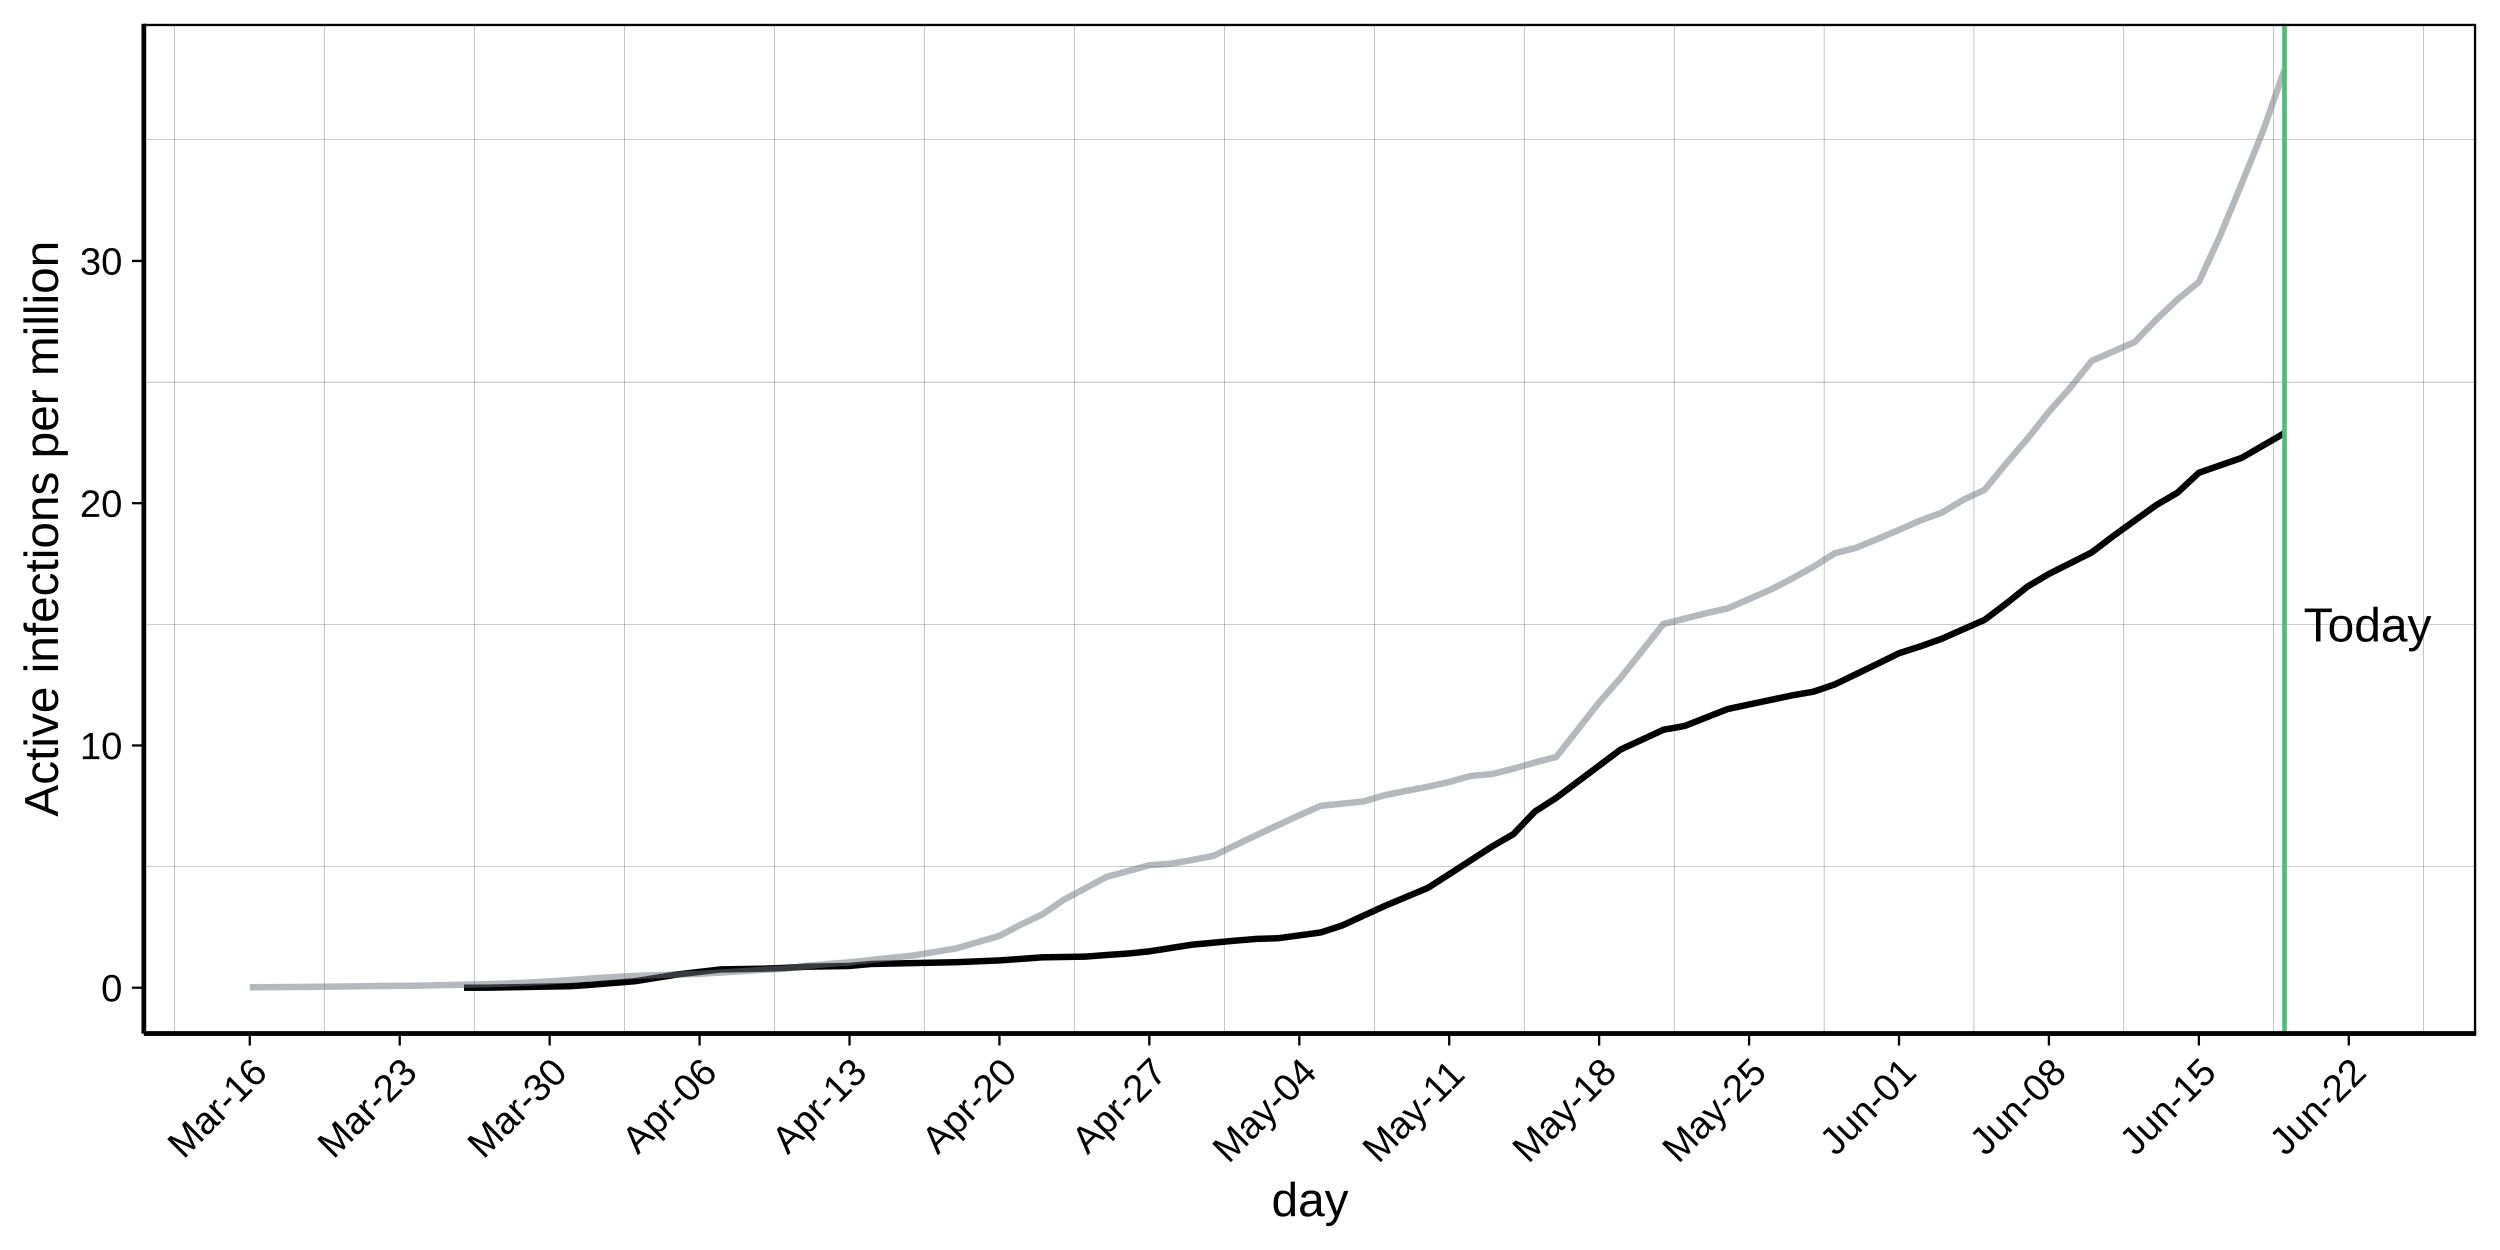
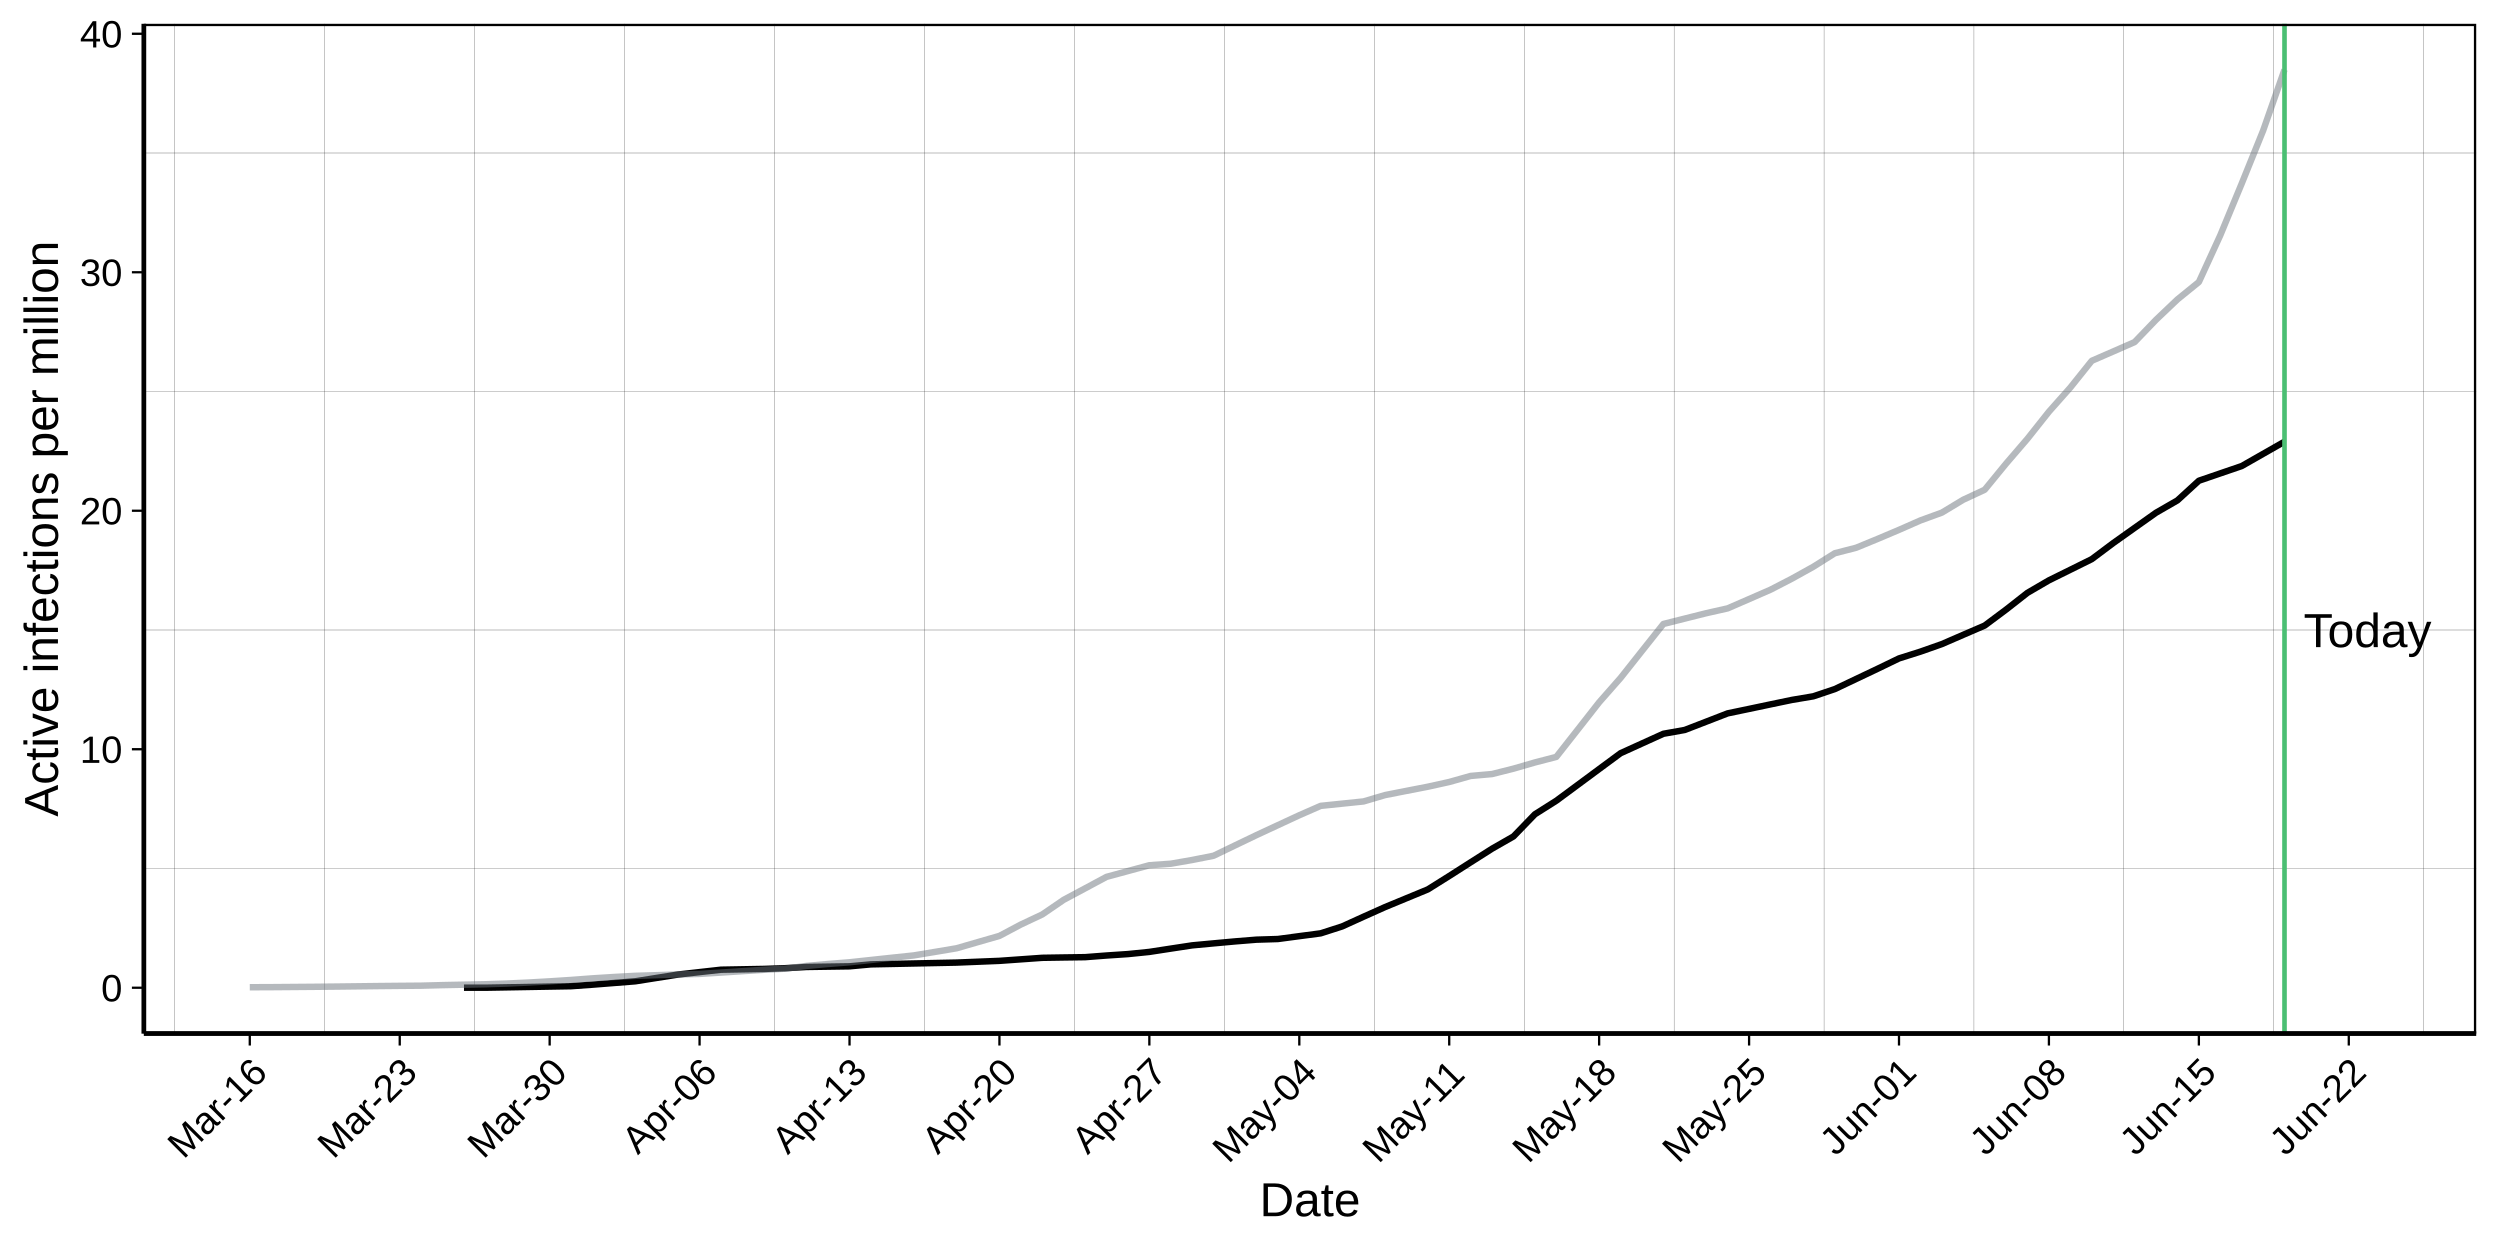
<svg xmlns="http://www.w3.org/2000/svg" viewBox="0 0 576.00 288.00">
  <defs>
    <style type="text/css">
    line, polyline, polygon, path, rect, circle {
      fill: none;
      stroke: #000000;
      stroke-linecap: round;
      stroke-linejoin: round;
      stroke-miterlimit: 10.00;
    }
  </style>
  </defs>
  <rect width="100%" height="100%" style="stroke: none; fill: #FFFFFF;" />
  <rect x="0.00" y="0.00" width="576.00" height="288.00" style="stroke-width: 1.07; stroke: #FFFFFF; fill: #FFFFFF;" />
  <defs>
    <clipPath id="cpMzMuMTN8NTcwLjUyfDIzOC4xNXw1LjQ4">
      <rect x="33.13" y="5.48" width="537.39" height="232.67" />
    </clipPath>
  </defs>
  <rect x="33.13" y="5.48" width="537.39" height="232.67" style="stroke-width: 1.07; stroke: none; fill: #FFFFFF;" clip-path="url(#cpMzMuMTN8NTcwLjUyfDIzOC4xNXw1LjQ4)" />
-   <polyline points="33.13,199.66 570.52,199.66 " style="stroke-width: 0.053; stroke-linecap: butt;" clip-path="url(#cpMzMuMTN8NTcwLjUyfDIzOC4xNXw1LjQ4)" />
-   <polyline points="33.13,143.85 570.52,143.85 " style="stroke-width: 0.053; stroke-linecap: butt;" clip-path="url(#cpMzMuMTN8NTcwLjUyfDIzOC4xNXw1LjQ4)" />
-   <polyline points="33.13,88.03 570.52,88.03 " style="stroke-width: 0.053; stroke-linecap: butt;" clip-path="url(#cpMzMuMTN8NTcwLjUyfDIzOC4xNXw1LjQ4)" />
-   <polyline points="33.13,32.22 570.52,32.22 " style="stroke-width: 0.053; stroke-linecap: butt;" clip-path="url(#cpMzMuMTN8NTcwLjUyfDIzOC4xNXw1LjQ4)" />
+   <polyline points="33.13,200.10 570.52,200.10 " style="stroke-width: 0.053; stroke-linecap: butt;" clip-path="url(#cpMzMuMTN8NTcwLjUyfDIzOC4xNXw1LjQ4)" />
+   <polyline points="33.13,145.15 570.52,145.15 " style="stroke-width: 0.053; stroke-linecap: butt;" clip-path="url(#cpMzMuMTN8NTcwLjUyfDIzOC4xNXw1LjQ4)" />
+   <polyline points="33.13,90.20 570.52,90.20 " style="stroke-width: 0.053; stroke-linecap: butt;" clip-path="url(#cpMzMuMTN8NTcwLjUyfDIzOC4xNXw1LjQ4)" />
+   <polyline points="33.13,35.25 570.52,35.25 " style="stroke-width: 0.053; stroke-linecap: butt;" clip-path="url(#cpMzMuMTN8NTcwLjUyfDIzOC4xNXw1LjQ4)" />
  <polyline points="40.28,238.15 40.28,5.48 " style="stroke-width: 0.053; stroke-linecap: butt;" clip-path="url(#cpMzMuMTN8NTcwLjUyfDIzOC4xNXw1LjQ4)" />
  <polyline points="74.83,238.15 74.83,5.48 " style="stroke-width: 0.053; stroke-linecap: butt;" clip-path="url(#cpMzMuMTN8NTcwLjUyfDIzOC4xNXw1LjQ4)" />
  <polyline points="109.37,238.15 109.37,5.48 " style="stroke-width: 0.053; stroke-linecap: butt;" clip-path="url(#cpMzMuMTN8NTcwLjUyfDIzOC4xNXw1LjQ4)" />
  <polyline points="143.91,238.15 143.91,5.48 " style="stroke-width: 0.053; stroke-linecap: butt;" clip-path="url(#cpMzMuMTN8NTcwLjUyfDIzOC4xNXw1LjQ4)" />
  <polyline points="178.46,238.15 178.46,5.48 " style="stroke-width: 0.053; stroke-linecap: butt;" clip-path="url(#cpMzMuMTN8NTcwLjUyfDIzOC4xNXw1LjQ4)" />
  <polyline points="213.00,238.15 213.00,5.48 " style="stroke-width: 0.053; stroke-linecap: butt;" clip-path="url(#cpMzMuMTN8NTcwLjUyfDIzOC4xNXw1LjQ4)" />
  <polyline points="247.54,238.15 247.54,5.48 " style="stroke-width: 0.053; stroke-linecap: butt;" clip-path="url(#cpMzMuMTN8NTcwLjUyfDIzOC4xNXw1LjQ4)" />
  <polyline points="282.09,238.15 282.09,5.48 " style="stroke-width: 0.053; stroke-linecap: butt;" clip-path="url(#cpMzMuMTN8NTcwLjUyfDIzOC4xNXw1LjQ4)" />
  <polyline points="316.63,238.15 316.63,5.48 " style="stroke-width: 0.053; stroke-linecap: butt;" clip-path="url(#cpMzMuMTN8NTcwLjUyfDIzOC4xNXw1LjQ4)" />
  <polyline points="351.17,238.15 351.17,5.48 " style="stroke-width: 0.053; stroke-linecap: butt;" clip-path="url(#cpMzMuMTN8NTcwLjUyfDIzOC4xNXw1LjQ4)" />
  <polyline points="385.71,238.15 385.71,5.48 " style="stroke-width: 0.053; stroke-linecap: butt;" clip-path="url(#cpMzMuMTN8NTcwLjUyfDIzOC4xNXw1LjQ4)" />
  <polyline points="420.26,238.15 420.26,5.48 " style="stroke-width: 0.053; stroke-linecap: butt;" clip-path="url(#cpMzMuMTN8NTcwLjUyfDIzOC4xNXw1LjQ4)" />
  <polyline points="454.80,238.15 454.80,5.48 " style="stroke-width: 0.053; stroke-linecap: butt;" clip-path="url(#cpMzMuMTN8NTcwLjUyfDIzOC4xNXw1LjQ4)" />
  <polyline points="489.34,238.15 489.34,5.48 " style="stroke-width: 0.053; stroke-linecap: butt;" clip-path="url(#cpMzMuMTN8NTcwLjUyfDIzOC4xNXw1LjQ4)" />
  <polyline points="523.89,238.15 523.89,5.48 " style="stroke-width: 0.053; stroke-linecap: butt;" clip-path="url(#cpMzMuMTN8NTcwLjUyfDIzOC4xNXw1LjQ4)" />
  <polyline points="558.43,238.15 558.43,5.48 " style="stroke-width: 0.053; stroke-linecap: butt;" clip-path="url(#cpMzMuMTN8NTcwLjUyfDIzOC4xNXw1LjQ4)" />
-   <polyline points="106.90,227.57 111.84,227.57 131.58,227.21 136.51,226.86 146.38,226.06 151.31,225.27 156.25,224.48 161.18,223.92 166.12,223.35 175.99,223.18 180.92,223.00 185.86,222.72 195.73,222.56 200.66,222.10 220.40,221.69 230.27,221.28 235.21,220.93 240.14,220.57 245.07,220.49 250.01,220.41 254.94,220.03 259.88,219.70 264.81,219.19 269.75,218.42 274.68,217.65 279.62,217.19 284.55,216.73 289.49,216.32 294.42,216.17 299.36,215.51 304.29,214.84 309.23,213.23 314.16,210.96 319.10,208.71 324.03,206.64 328.97,204.57 333.90,201.42 338.83,198.23 343.77,195.03 348.70,192.17 353.64,186.98 358.57,183.81 363.51,180.10 368.44,176.40 373.38,172.69 378.31,170.42 383.25,168.14 388.18,167.25 393.12,165.30 398.05,163.36 402.99,162.31 407.92,161.27 412.86,160.22 417.79,159.37 422.73,157.69 427.66,155.31 432.59,152.93 437.53,150.50 442.46,148.92 447.40,147.16 452.33,144.98 457.27,142.81 462.20,139.08 467.14,135.14 472.07,132.23 477.01,129.75 481.94,127.27 486.88,123.51 491.81,119.96 496.75,116.40 501.68,113.52 506.62,108.92 511.55,107.20 516.49,105.49 521.42,102.64 526.35,99.78 " style="stroke-width: 1.49; stroke-linecap: butt;" clip-path="url(#cpMzMuMTN8NTcwLjUyfDIzOC4xNXw1LjQ4)" />
+   <polyline points="106.90,227.57 111.84,227.57 131.58,227.22 136.51,226.87 146.38,226.09 151.31,225.31 156.25,224.53 161.18,223.97 166.12,223.42 175.99,223.24 180.92,223.07 185.86,222.79 195.73,222.64 200.66,222.19 220.40,221.78 230.27,221.38 235.21,221.03 240.14,220.68 245.07,220.60 250.01,220.53 254.94,220.15 259.88,219.82 264.81,219.32 269.75,218.56 274.68,217.81 279.62,217.35 284.55,216.90 289.49,216.50 294.42,216.35 299.36,215.69 304.29,215.04 309.23,213.45 314.16,211.21 319.10,209.00 324.03,206.96 328.97,204.92 333.90,201.83 338.83,198.68 343.77,195.54 348.70,192.72 353.64,187.61 358.57,184.49 363.51,180.84 368.44,177.19 373.38,173.54 378.31,171.30 383.25,169.06 388.18,168.18 393.12,166.27 398.05,164.36 402.99,163.33 407.92,162.29 412.86,161.26 417.79,160.43 422.73,158.77 427.66,156.43 432.59,154.09 437.53,151.70 442.46,150.14 447.40,148.40 452.33,146.26 457.27,144.13 462.20,140.45 467.14,136.58 472.07,133.71 477.01,131.27 481.94,128.83 486.88,125.13 491.81,121.63 496.75,118.13 501.68,115.29 506.62,110.76 511.55,109.07 516.49,107.38 521.42,104.57 526.35,101.76 " style="stroke-width: 1.49; stroke-linecap: butt;" clip-path="url(#cpMzMuMTN8NTcwLjUyfDIzOC4xNXw1LjQ4)" />
  <polyline points="57.55,227.46 62.49,227.44 67.42,227.40 72.36,227.36 77.29,227.31 82.23,227.25 87.16,227.19 92.10,227.14 97.03,227.10 101.97,226.97 106.90,226.87 111.84,226.77 116.77,226.61 121.71,226.38 126.64,226.10 131.58,225.78 136.51,225.41 141.45,225.10 146.38,224.83 151.31,224.68 156.25,224.51 161.18,224.39 166.12,224.08 171.05,223.76 175.99,223.44 180.92,223.18 185.86,222.54 190.79,222.10 195.73,221.71 200.66,221.18 205.60,220.65 210.53,220.13 215.47,219.31 220.40,218.48 225.34,217.05 230.27,215.63 235.21,213.01 240.14,210.69 245.07,207.32 250.01,204.68 254.94,202.03 259.88,200.69 264.81,199.35 269.75,199.00 274.68,198.14 279.62,197.16 284.55,194.78 289.49,192.41 294.42,190.12 299.36,187.83 304.29,185.67 309.23,185.16 314.16,184.65 319.10,183.19 324.03,182.22 328.97,181.26 333.90,180.17 338.83,178.78 343.77,178.34 348.70,177.10 353.64,175.67 358.57,174.39 363.51,168.11 368.44,161.82 373.38,156.20 378.31,149.98 383.25,143.76 388.18,142.52 393.12,141.28 398.05,140.17 402.99,138.02 407.92,135.87 412.86,133.32 417.79,130.58 422.73,127.47 427.66,126.20 432.59,124.17 437.53,122.08 442.46,119.91 447.40,118.11 452.33,115.14 457.27,112.84 462.20,106.82 467.14,101.07 472.07,94.86 477.01,89.29 481.94,83.13 486.88,80.98 491.81,78.82 496.75,73.68 501.68,68.99 506.62,64.98 511.55,54.22 516.49,42.29 521.42,30.10 526.35,16.06 " style="stroke-width: 1.49; stroke: #6C757D; stroke-opacity: 0.50; stroke-linecap: butt;" clip-path="url(#cpMzMuMTN8NTcwLjUyfDIzOC4xNXw1LjQ4)" />
  <line x1="526.35" y1="238.15" x2="526.35" y2="5.48" style="stroke-width: 1.07; stroke: #4BBF73; stroke-linecap: butt;" clip-path="url(#cpMzMuMTN8NTcwLjUyfDIzOC4xNXw1LjQ4)" />
  <g clip-path="url(#cpMzMuMTN8NTcwLjUyfDIzOC4xNXw1LjQ4)">
-     <text x="530.75" y="147.80" style="font-size: 11.04px; font-family: Arial;" textLength="30.68px" lengthAdjust="spacingAndGlyphs">Today</text>
+     <text x="530.75" y="149.10" style="font-size: 11.04px; font-family: Arial;" textLength="30.68px" lengthAdjust="spacingAndGlyphs">Today</text>
  </g>
  <rect x="33.13" y="5.48" width="537.39" height="232.67" style="stroke-width: 1.07;" clip-path="url(#cpMzMuMTN8NTcwLjUyfDIzOC4xNXw1LjQ4)" />
  <defs>
    <clipPath id="cpMC4wMHw1NzYuMDB8Mjg4LjAwfDAuMDA=">
      <rect x="0.00" y="0.00" width="576.00" height="288.00" />
    </clipPath>
  </defs>
  <polyline points="33.13,238.15 33.13,5.48 " style="stroke-width: 1.07; stroke-linecap: butt;" clip-path="url(#cpMC4wMHw1NzYuMDB8Mjg4LjAwfDAuMDA=)" />
  <g clip-path="url(#cpMC4wMHw1NzYuMDB8Mjg4LjAwfDAuMDA=)">
    <text x="23.30" y="230.72" style="font-size: 8.80px; font-family: Arial;" textLength="4.89px" lengthAdjust="spacingAndGlyphs">0</text>
  </g>
  <g clip-path="url(#cpMC4wMHw1NzYuMDB8Mjg4LjAwfDAuMDA=)">
-     <text x="18.41" y="174.91" style="font-size: 8.80px; font-family: Arial;" textLength="9.79px" lengthAdjust="spacingAndGlyphs">10</text>
+     <text x="18.41" y="175.77" style="font-size: 8.80px; font-family: Arial;" textLength="9.79px" lengthAdjust="spacingAndGlyphs">10</text>
  </g>
  <g clip-path="url(#cpMC4wMHw1NzYuMDB8Mjg4LjAwfDAuMDA=)">
-     <text x="18.41" y="119.09" style="font-size: 8.80px; font-family: Arial;" textLength="9.79px" lengthAdjust="spacingAndGlyphs">20</text>
+     <text x="18.41" y="120.82" style="font-size: 8.80px; font-family: Arial;" textLength="9.79px" lengthAdjust="spacingAndGlyphs">20</text>
  </g>
  <g clip-path="url(#cpMC4wMHw1NzYuMDB8Mjg4LjAwfDAuMDA=)">
-     <text x="18.41" y="63.28" style="font-size: 8.80px; font-family: Arial;" textLength="9.79px" lengthAdjust="spacingAndGlyphs">30</text>
+     <text x="18.41" y="65.88" style="font-size: 8.80px; font-family: Arial;" textLength="9.79px" lengthAdjust="spacingAndGlyphs">30</text>
+   </g>
+   <g clip-path="url(#cpMC4wMHw1NzYuMDB8Mjg4LjAwfDAuMDA=)">
+     <text x="18.41" y="10.93" style="font-size: 8.80px; font-family: Arial;" textLength="9.79px" lengthAdjust="spacingAndGlyphs">40</text>
  </g>
  <polyline points="30.39,227.57 33.13,227.57 " style="stroke-width: 0.53; stroke-linecap: butt;" clip-path="url(#cpMC4wMHw1NzYuMDB8Mjg4LjAwfDAuMDA=)" />
-   <polyline points="30.39,171.76 33.13,171.76 " style="stroke-width: 0.53; stroke-linecap: butt;" clip-path="url(#cpMC4wMHw1NzYuMDB8Mjg4LjAwfDAuMDA=)" />
-   <polyline points="30.39,115.94 33.13,115.94 " style="stroke-width: 0.53; stroke-linecap: butt;" clip-path="url(#cpMC4wMHw1NzYuMDB8Mjg4LjAwfDAuMDA=)" />
-   <polyline points="30.39,60.13 33.13,60.13 " style="stroke-width: 0.53; stroke-linecap: butt;" clip-path="url(#cpMC4wMHw1NzYuMDB8Mjg4LjAwfDAuMDA=)" />
+   <polyline points="30.39,172.62 33.13,172.62 " style="stroke-width: 0.53; stroke-linecap: butt;" clip-path="url(#cpMC4wMHw1NzYuMDB8Mjg4LjAwfDAuMDA=)" />
+   <polyline points="30.39,117.67 33.13,117.67 " style="stroke-width: 0.53; stroke-linecap: butt;" clip-path="url(#cpMC4wMHw1NzYuMDB8Mjg4LjAwfDAuMDA=)" />
+   <polyline points="30.39,62.73 33.13,62.73 " style="stroke-width: 0.53; stroke-linecap: butt;" clip-path="url(#cpMC4wMHw1NzYuMDB8Mjg4LjAwfDAuMDA=)" />
+   <polyline points="30.39,7.78 33.13,7.78 " style="stroke-width: 0.53; stroke-linecap: butt;" clip-path="url(#cpMC4wMHw1NzYuMDB8Mjg4LjAwfDAuMDA=)" />
  <polyline points="33.13,238.15 570.52,238.15 " style="stroke-width: 1.07; stroke-linecap: butt;" clip-path="url(#cpMC4wMHw1NzYuMDB8Mjg4LjAwfDAuMDA=)" />
  <polyline points="57.55,240.89 57.55,238.15 " style="stroke-width: 0.53; stroke-linecap: butt;" clip-path="url(#cpMC4wMHw1NzYuMDB8Mjg4LjAwfDAuMDA=)" />
  <polyline points="92.10,240.89 92.10,238.15 " style="stroke-width: 0.53; stroke-linecap: butt;" clip-path="url(#cpMC4wMHw1NzYuMDB8Mjg4LjAwfDAuMDA=)" />
  <polyline points="126.64,240.89 126.64,238.15 " style="stroke-width: 0.53; stroke-linecap: butt;" clip-path="url(#cpMC4wMHw1NzYuMDB8Mjg4LjAwfDAuMDA=)" />
  <polyline points="161.18,240.89 161.18,238.15 " style="stroke-width: 0.53; stroke-linecap: butt;" clip-path="url(#cpMC4wMHw1NzYuMDB8Mjg4LjAwfDAuMDA=)" />
  <polyline points="195.73,240.89 195.73,238.15 " style="stroke-width: 0.53; stroke-linecap: butt;" clip-path="url(#cpMC4wMHw1NzYuMDB8Mjg4LjAwfDAuMDA=)" />
  <polyline points="230.27,240.89 230.27,238.15 " style="stroke-width: 0.53; stroke-linecap: butt;" clip-path="url(#cpMC4wMHw1NzYuMDB8Mjg4LjAwfDAuMDA=)" />
  <polyline points="264.81,240.89 264.81,238.15 " style="stroke-width: 0.53; stroke-linecap: butt;" clip-path="url(#cpMC4wMHw1NzYuMDB8Mjg4LjAwfDAuMDA=)" />
  <polyline points="299.36,240.89 299.36,238.15 " style="stroke-width: 0.53; stroke-linecap: butt;" clip-path="url(#cpMC4wMHw1NzYuMDB8Mjg4LjAwfDAuMDA=)" />
  <polyline points="333.90,240.89 333.90,238.15 " style="stroke-width: 0.53; stroke-linecap: butt;" clip-path="url(#cpMC4wMHw1NzYuMDB8Mjg4LjAwfDAuMDA=)" />
  <polyline points="368.44,240.89 368.44,238.15 " style="stroke-width: 0.53; stroke-linecap: butt;" clip-path="url(#cpMC4wMHw1NzYuMDB8Mjg4LjAwfDAuMDA=)" />
  <polyline points="402.99,240.89 402.99,238.15 " style="stroke-width: 0.53; stroke-linecap: butt;" clip-path="url(#cpMC4wMHw1NzYuMDB8Mjg4LjAwfDAuMDA=)" />
  <polyline points="437.53,240.89 437.53,238.15 " style="stroke-width: 0.53; stroke-linecap: butt;" clip-path="url(#cpMC4wMHw1NzYuMDB8Mjg4LjAwfDAuMDA=)" />
  <polyline points="472.07,240.89 472.07,238.15 " style="stroke-width: 0.53; stroke-linecap: butt;" clip-path="url(#cpMC4wMHw1NzYuMDB8Mjg4LjAwfDAuMDA=)" />
  <polyline points="506.62,240.89 506.62,238.15 " style="stroke-width: 0.53; stroke-linecap: butt;" clip-path="url(#cpMC4wMHw1NzYuMDB8Mjg4LjAwfDAuMDA=)" />
  <polyline points="541.16,240.89 541.16,238.15 " style="stroke-width: 0.53; stroke-linecap: butt;" clip-path="url(#cpMC4wMHw1NzYuMDB8Mjg4LjAwfDAuMDA=)" />
  <g clip-path="url(#cpMC4wMHw1NzYuMDB8Mjg4LjAwfDAuMDA=)">
    <text transform="translate(42.30,267.24) rotate(-45)" style="font-size: 8.80px; font-family: Arial;" textLength="27.87px" lengthAdjust="spacingAndGlyphs">Mar-16</text>
  </g>
  <g clip-path="url(#cpMC4wMHw1NzYuMDB8Mjg4LjAwfDAuMDA=)">
    <text transform="translate(76.84,267.24) rotate(-45)" style="font-size: 8.80px; font-family: Arial;" textLength="27.87px" lengthAdjust="spacingAndGlyphs">Mar-23</text>
  </g>
  <g clip-path="url(#cpMC4wMHw1NzYuMDB8Mjg4LjAwfDAuMDA=)">
    <text transform="translate(111.39,267.24) rotate(-45)" style="font-size: 8.80px; font-family: Arial;" textLength="27.87px" lengthAdjust="spacingAndGlyphs">Mar-30</text>
  </g>
  <g clip-path="url(#cpMC4wMHw1NzYuMDB8Mjg4LjAwfDAuMDA=)">
    <text transform="translate(146.96,266.21) rotate(-45)" style="font-size: 8.80px; font-family: Arial;" textLength="26.41px" lengthAdjust="spacingAndGlyphs">Apr-06</text>
  </g>
  <g clip-path="url(#cpMC4wMHw1NzYuMDB8Mjg4LjAwfDAuMDA=)">
    <text transform="translate(181.50,266.21) rotate(-45)" style="font-size: 8.80px; font-family: Arial;" textLength="26.41px" lengthAdjust="spacingAndGlyphs">Apr-13</text>
  </g>
  <g clip-path="url(#cpMC4wMHw1NzYuMDB8Mjg4LjAwfDAuMDA=)">
    <text transform="translate(216.05,266.21) rotate(-45)" style="font-size: 8.80px; font-family: Arial;" textLength="26.41px" lengthAdjust="spacingAndGlyphs">Apr-20</text>
  </g>
  <g clip-path="url(#cpMC4wMHw1NzYuMDB8Mjg4LjAwfDAuMDA=)">
    <text transform="translate(250.59,266.21) rotate(-45)" style="font-size: 8.80px; font-family: Arial;" textLength="26.41px" lengthAdjust="spacingAndGlyphs">Apr-27</text>
  </g>
  <g clip-path="url(#cpMC4wMHw1NzYuMDB8Mjg4LjAwfDAuMDA=)">
    <text transform="translate(283.06,268.28) rotate(-45)" style="font-size: 8.80px; font-family: Arial;" textLength="29.34px" lengthAdjust="spacingAndGlyphs">May-04</text>
  </g>
  <g clip-path="url(#cpMC4wMHw1NzYuMDB8Mjg4LjAwfDAuMDA=)">
    <text transform="translate(317.61,268.28) rotate(-45)" style="font-size: 8.80px; font-family: Arial;" textLength="29.34px" lengthAdjust="spacingAndGlyphs">May-11</text>
  </g>
  <g clip-path="url(#cpMC4wMHw1NzYuMDB8Mjg4LjAwfDAuMDA=)">
    <text transform="translate(352.15,268.28) rotate(-45)" style="font-size: 8.80px; font-family: Arial;" textLength="29.34px" lengthAdjust="spacingAndGlyphs">May-18</text>
  </g>
  <g clip-path="url(#cpMC4wMHw1NzYuMDB8Mjg4LjAwfDAuMDA=)">
    <text transform="translate(386.69,268.28) rotate(-45)" style="font-size: 8.80px; font-family: Arial;" textLength="29.34px" lengthAdjust="spacingAndGlyphs">May-25</text>
  </g>
  <g clip-path="url(#cpMC4wMHw1NzYuMDB8Mjg4LjAwfDAuMDA=)">
    <text transform="translate(422.96,266.56) rotate(-45)" style="font-size: 8.80px; font-family: Arial;" textLength="26.91px" lengthAdjust="spacingAndGlyphs">Jun-01</text>
  </g>
  <g clip-path="url(#cpMC4wMHw1NzYuMDB8Mjg4LjAwfDAuMDA=)">
    <text transform="translate(457.50,266.56) rotate(-45)" style="font-size: 8.80px; font-family: Arial;" textLength="26.91px" lengthAdjust="spacingAndGlyphs">Jun-08</text>
  </g>
  <g clip-path="url(#cpMC4wMHw1NzYuMDB8Mjg4LjAwfDAuMDA=)">
    <text transform="translate(492.04,266.56) rotate(-45)" style="font-size: 8.80px; font-family: Arial;" textLength="26.91px" lengthAdjust="spacingAndGlyphs">Jun-15</text>
  </g>
  <g clip-path="url(#cpMC4wMHw1NzYuMDB8Mjg4LjAwfDAuMDA=)">
    <text transform="translate(526.59,266.56) rotate(-45)" style="font-size: 8.80px; font-family: Arial;" textLength="26.91px" lengthAdjust="spacingAndGlyphs">Jun-22</text>
  </g>
  <g clip-path="url(#cpMC4wMHw1NzYuMDB8Mjg4LjAwfDAuMDA=)">
-     <text x="292.96" y="280.21" style="font-size: 11.00px; font-family: Arial;" textLength="17.74px" lengthAdjust="spacingAndGlyphs">day</text>
+     <text x="290.21" y="280.21" style="font-size: 11.00px; font-family: Arial;" textLength="23.24px" lengthAdjust="spacingAndGlyphs">Date</text>
  </g>
  <g clip-path="url(#cpMC4wMHw1NzYuMDB8Mjg4LjAwfDAuMDA=)">
    <text transform="translate(13.35,188.15) rotate(-90)" style="font-size: 11.00px; font-family: Arial;" textLength="132.67px" lengthAdjust="spacingAndGlyphs">Active infections per million</text>
  </g>
</svg>
